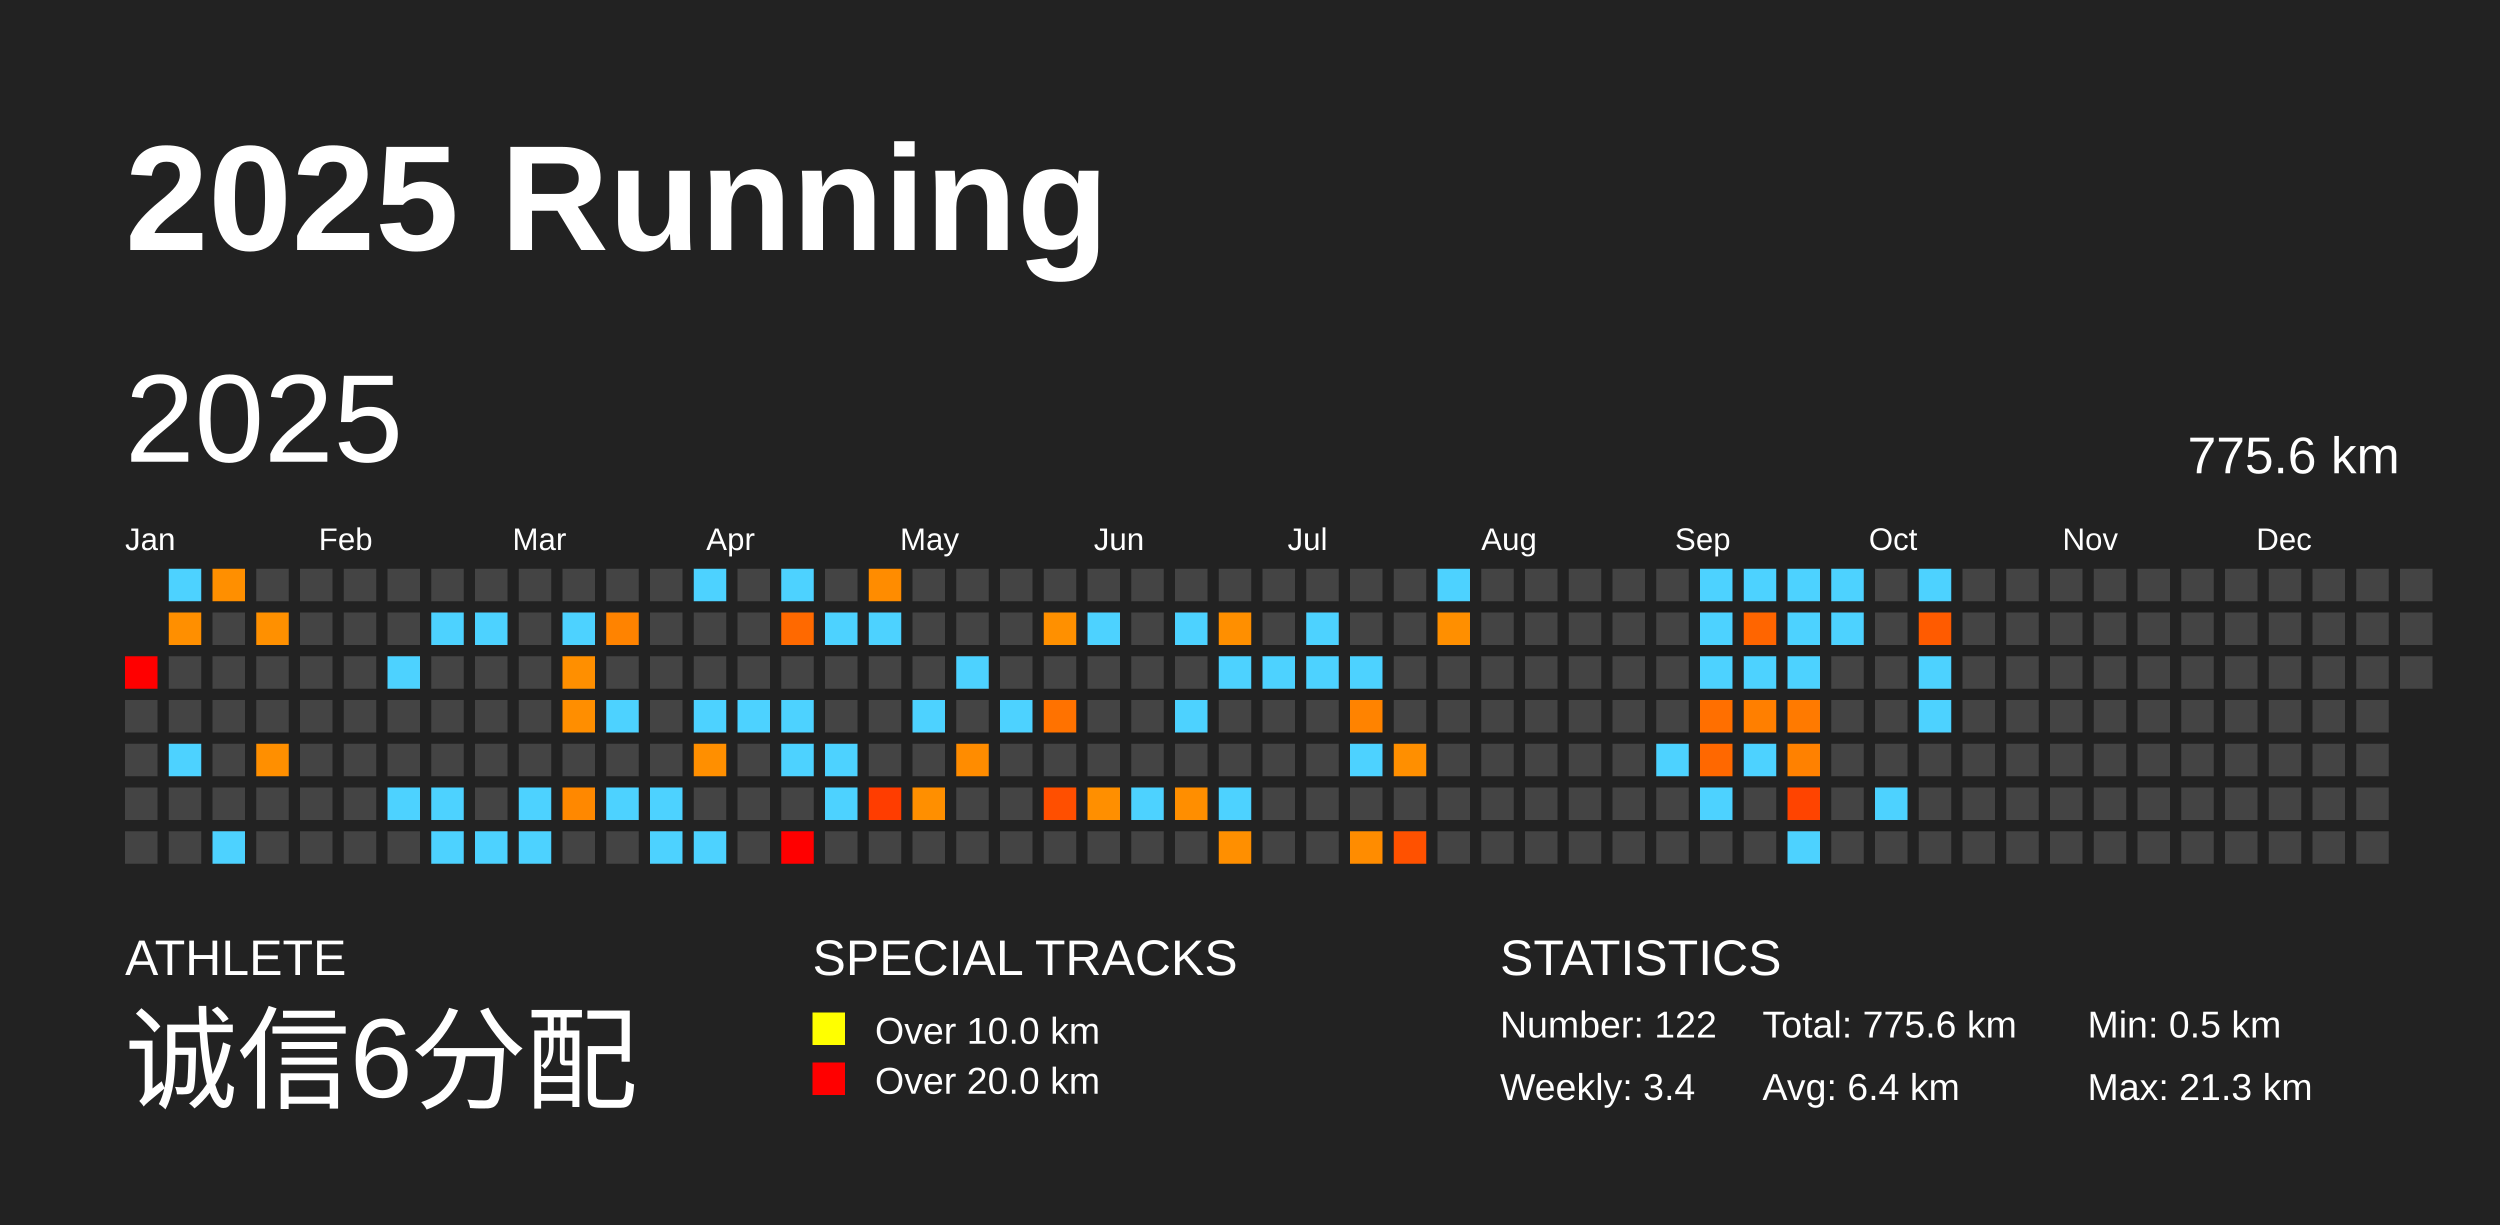
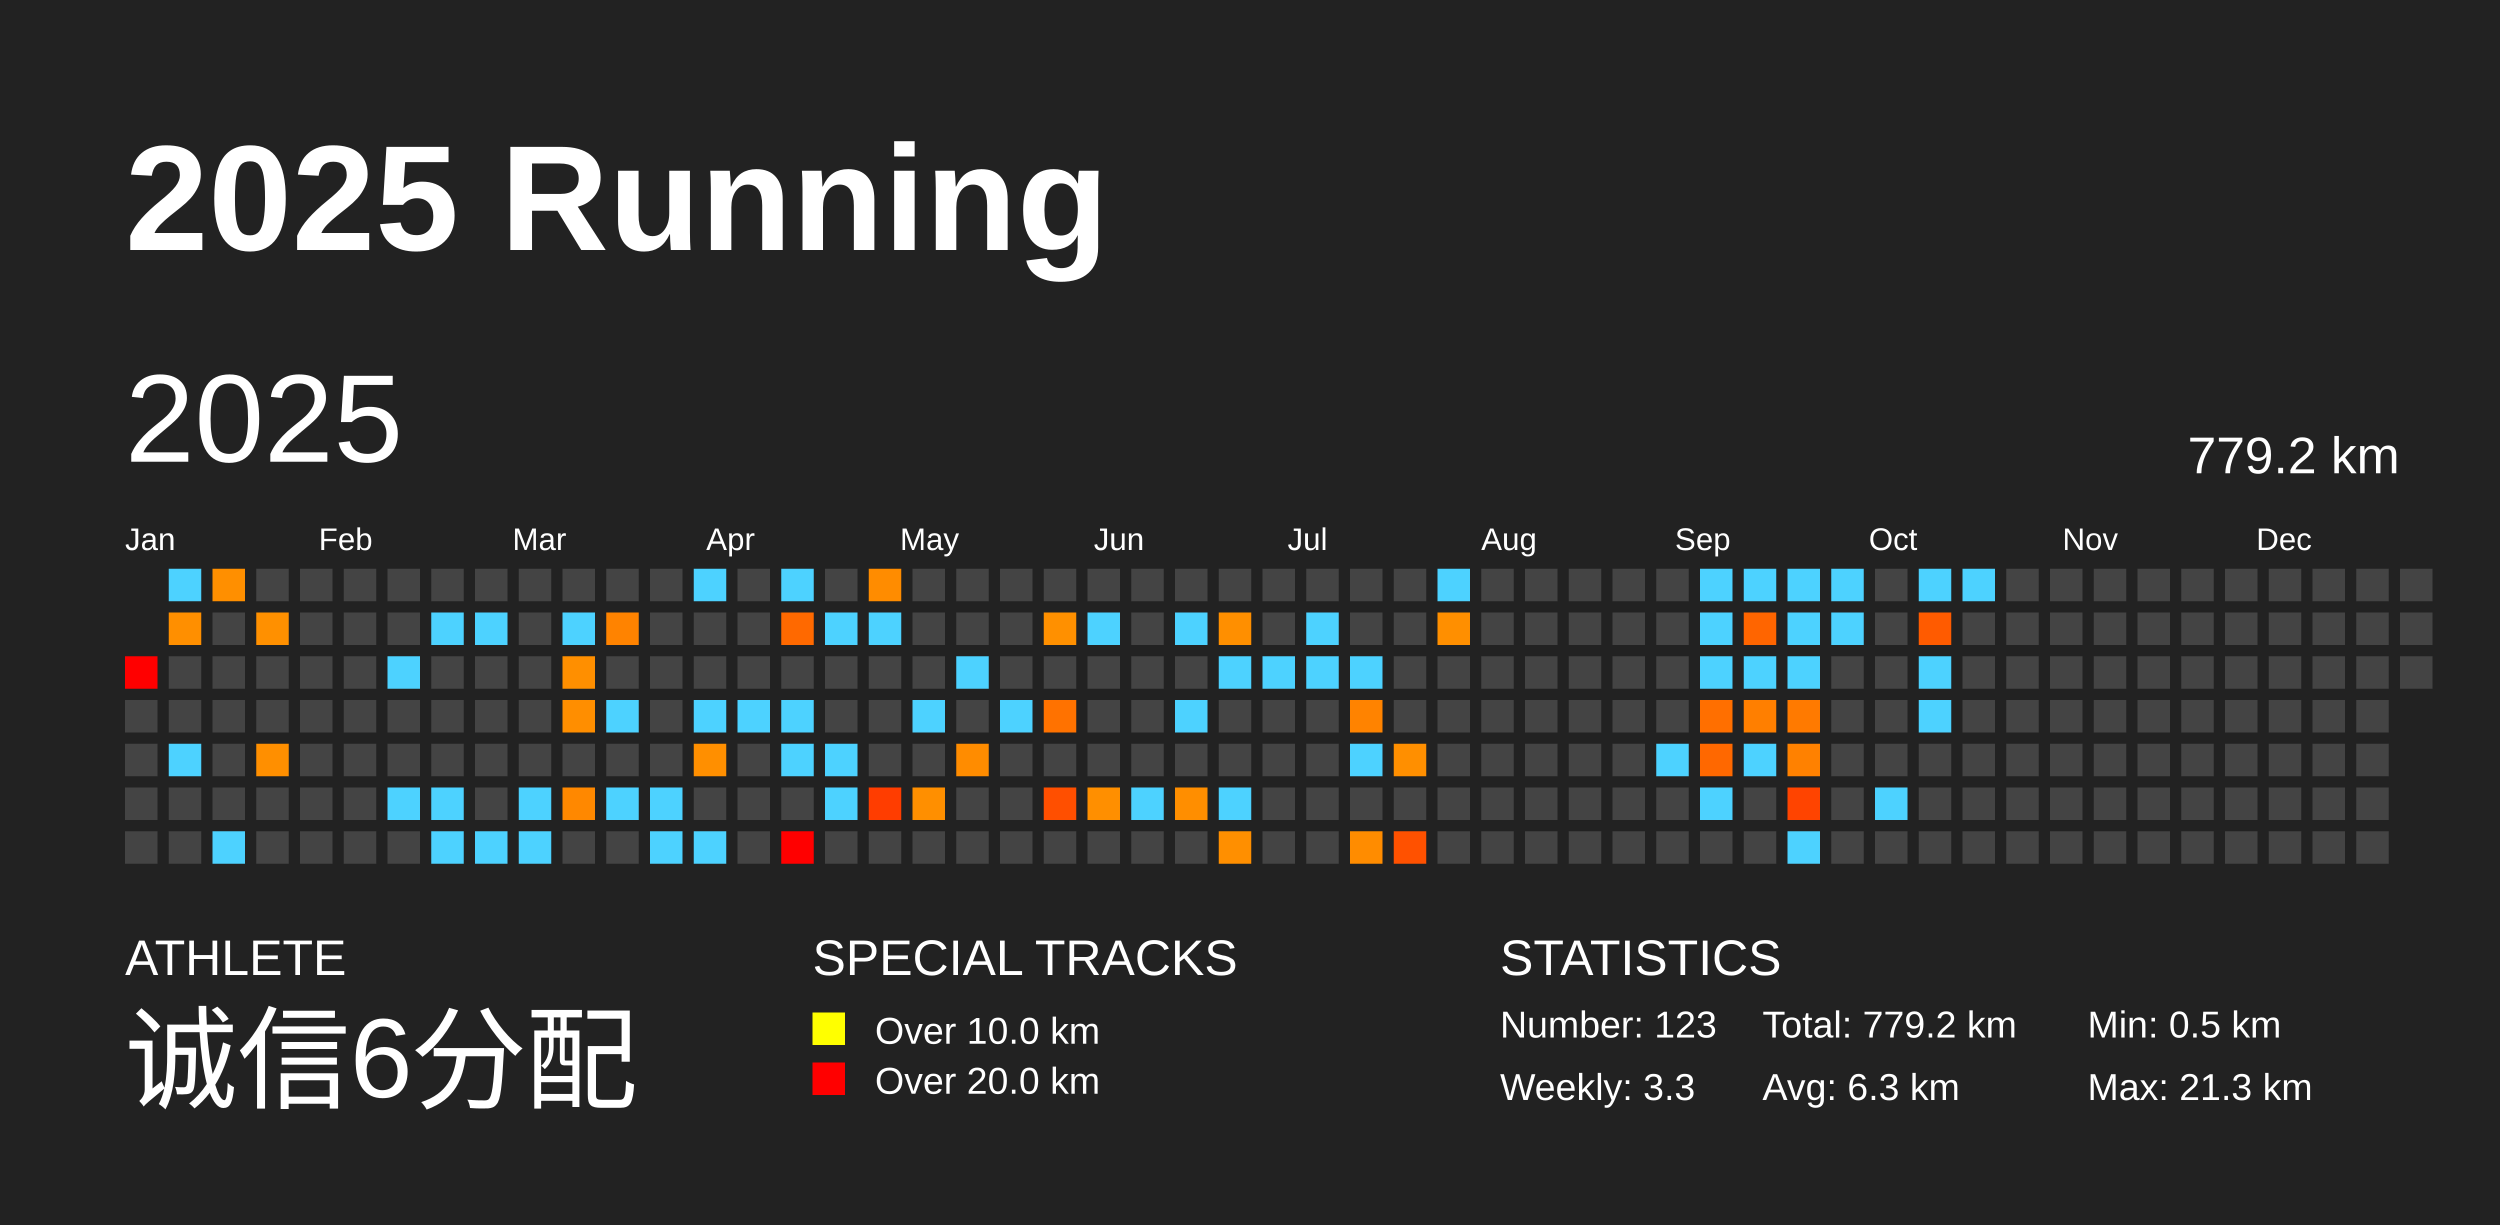
<svg xmlns="http://www.w3.org/2000/svg" baseProfile="full" height="98mm" version="1.1" viewBox="0,0,200,98" width="200mm">
  <defs />
  <rect fill="#222222" height="98" width="200" x="0" y="0" />
  <text fill="#FFFFFF" style="font-size:12px; font-family:Arial; font-weight:bold;" x="10" y="20">2025 Running</text>
  <text fill="#FFFFFF" style="font-size:4px; font-family:Arial" x="10" y="78">ATHLETE</text>
  <text fill="#FFFFFF" style="font-size:9px; font-family:Arial" x="10" y="88">诚信6分配</text>
  <text fill="#FFFFFF" style="font-size:4px; font-family:Arial" x="65" y="78">SPECIAL TRACKS</text>
  <rect fill="yellow" height="2.6" width="2.6" x="65" y="81" />
  <text fill="#FFFFFF" style="font-size:3px; font-family:Arial" x="70" y="83.5">Over 10.0 km</text>
  <rect fill="red" height="2.6" width="2.6" x="65" y="85" />
  <text fill="#FFFFFF" style="font-size:3px; font-family:Arial" x="70" y="87.5">Over 20.0 km</text>
  <text fill="#FFFFFF" style="font-size:4px; font-family:Arial" x="120" y="78">STATISTICS</text>
-   <text fill="#FFFFFF" style="font-size:3px; font-family:Arial" x="120" y="83">Number: 122</text>
-   <text fill="#FFFFFF" style="font-size:3px; font-family:Arial" x="120" y="88">Weekly: 3.4</text>
-   <text fill="#FFFFFF" style="font-size:3px; font-family:Arial" x="141" y="83">Total: 775.6 km</text>
-   <text fill="#FFFFFF" style="font-size:3px; font-family:Arial" x="141" y="88">Avg: 6.4 km</text>
+   <text fill="#FFFFFF" style="font-size:3px; font-family:Arial" x="120" y="83">Number: 123</text>
+   <text fill="#FFFFFF" style="font-size:3px; font-family:Arial" x="120" y="88">Weekly: 3.3</text>
+   <text fill="#FFFFFF" style="font-size:3px; font-family:Arial" x="141" y="83">Total: 779.2 km</text>
+   <text fill="#FFFFFF" style="font-size:3px; font-family:Arial" x="141" y="88">Avg: 6.3 km</text>
  <text fill="#FFFFFF" style="font-size:3px; font-family:Arial" x="167" y="83">Min: 0.5 km</text>
  <text fill="#FFFFFF" style="font-size:3px; font-family:Arial" x="167" y="88">Max: 21.3 km</text>
  <text dominant-baseline="hanging" fill="#FFFFFF" style="font-size:10.0px; font-family:Arial;" x="10" y="30">2025</text>
-   <text dominant-baseline="hanging" fill="#FFFFFF" style="font-size:4.125px; font-family:Arial;" x="175" y="35">775.6 km</text>
+   <text dominant-baseline="hanging" fill="#FFFFFF" style="font-size:4.125px; font-family:Arial;" x="175" y="35">779.2 km</text>
  <text fill="#FFFFFF" style="font-size:2.5px; font-family:Arial" x="10.0" y="44">Jan</text>
  <text fill="#FFFFFF" style="font-size:2.5px; font-family:Arial" x="25.5" y="44">Feb</text>
  <text fill="#FFFFFF" style="font-size:2.5px; font-family:Arial" x="41.0" y="44">Mar</text>
  <text fill="#FFFFFF" style="font-size:2.5px; font-family:Arial" x="56.5" y="44">Apr</text>
  <text fill="#FFFFFF" style="font-size:2.5px; font-family:Arial" x="72.0" y="44">May</text>
  <text fill="#FFFFFF" style="font-size:2.5px; font-family:Arial" x="87.5" y="44">Jun</text>
  <text fill="#FFFFFF" style="font-size:2.5px; font-family:Arial" x="103.0" y="44">Jul</text>
  <text fill="#FFFFFF" style="font-size:2.5px; font-family:Arial" x="118.5" y="44">Aug</text>
  <text fill="#FFFFFF" style="font-size:2.5px; font-family:Arial" x="134.0" y="44">Sep</text>
  <text fill="#FFFFFF" style="font-size:2.5px; font-family:Arial" x="149.5" y="44">Oct</text>
  <text fill="#FFFFFF" style="font-size:2.5px; font-family:Arial" x="165.0" y="44">Nov</text>
  <text fill="#FFFFFF" style="font-size:2.5px; font-family:Arial" x="180.5" y="44">Dec</text>
  <rect fill="red" height="2.6" width="2.6" x="10.0" y="52.5" />
  <rect fill="#444444" height="2.6" width="2.6" x="10.0" y="56.0" />
  <rect fill="#444444" height="2.6" width="2.6" x="10.0" y="59.5" />
  <rect fill="#444444" height="2.6" width="2.6" x="10.0" y="63.0" />
  <rect fill="#444444" height="2.6" width="2.6" x="10.0" y="66.5" />
  <rect fill="#4dd2ff" height="2.6" width="2.6" x="13.5" y="45.5" />
  <rect fill="#ff8f00" height="2.6" width="2.6" x="13.5" y="49.0" />
  <rect fill="#444444" height="2.6" width="2.6" x="13.5" y="52.5" />
  <rect fill="#444444" height="2.6" width="2.6" x="13.5" y="56.0" />
  <rect fill="#4dd2ff" height="2.6" width="2.6" x="13.5" y="59.5" />
  <rect fill="#444444" height="2.6" width="2.6" x="13.5" y="63.0" />
  <rect fill="#444444" height="2.6" width="2.6" x="13.5" y="66.5" />
  <rect fill="#ff8f00" height="2.6" width="2.6" x="17.0" y="45.5" />
  <rect fill="#444444" height="2.6" width="2.6" x="17.0" y="49.0" />
  <rect fill="#444444" height="2.6" width="2.6" x="17.0" y="52.5" />
  <rect fill="#444444" height="2.6" width="2.6" x="17.0" y="56.0" />
  <rect fill="#444444" height="2.6" width="2.6" x="17.0" y="59.5" />
  <rect fill="#444444" height="2.6" width="2.6" x="17.0" y="63.0" />
  <rect fill="#4dd2ff" height="2.6" width="2.6" x="17.0" y="66.5" />
  <rect fill="#444444" height="2.6" width="2.6" x="20.5" y="45.5" />
  <rect fill="#ff9000" height="2.6" width="2.6" x="20.5" y="49.0" />
  <rect fill="#444444" height="2.6" width="2.6" x="20.5" y="52.5" />
  <rect fill="#444444" height="2.6" width="2.6" x="20.5" y="56.0" />
  <rect fill="#ff8f00" height="2.6" width="2.6" x="20.5" y="59.5" />
  <rect fill="#444444" height="2.6" width="2.6" x="20.5" y="63.0" />
  <rect fill="#444444" height="2.6" width="2.6" x="20.5" y="66.5" />
  <rect fill="#444444" height="2.6" width="2.6" x="24.0" y="45.5" />
  <rect fill="#444444" height="2.6" width="2.6" x="24.0" y="49.0" />
  <rect fill="#444444" height="2.6" width="2.6" x="24.0" y="52.5" />
  <rect fill="#444444" height="2.6" width="2.6" x="24.0" y="56.0" />
  <rect fill="#444444" height="2.6" width="2.6" x="24.0" y="59.5" />
  <rect fill="#444444" height="2.6" width="2.6" x="24.0" y="63.0" />
  <rect fill="#444444" height="2.6" width="2.6" x="24.0" y="66.5" />
  <rect fill="#444444" height="2.6" width="2.6" x="27.5" y="45.5" />
  <rect fill="#444444" height="2.6" width="2.6" x="27.5" y="49.0" />
  <rect fill="#444444" height="2.6" width="2.6" x="27.5" y="52.5" />
  <rect fill="#444444" height="2.6" width="2.6" x="27.5" y="56.0" />
  <rect fill="#444444" height="2.6" width="2.6" x="27.5" y="59.5" />
  <rect fill="#444444" height="2.6" width="2.6" x="27.5" y="63.0" />
  <rect fill="#444444" height="2.6" width="2.6" x="27.5" y="66.5" />
  <rect fill="#444444" height="2.6" width="2.6" x="31.0" y="45.5" />
  <rect fill="#444444" height="2.6" width="2.6" x="31.0" y="49.0" />
  <rect fill="#4dd2ff" height="2.6" width="2.6" x="31.0" y="52.5" />
  <rect fill="#444444" height="2.6" width="2.6" x="31.0" y="56.0" />
  <rect fill="#444444" height="2.6" width="2.6" x="31.0" y="59.5" />
  <rect fill="#4dd2ff" height="2.6" width="2.6" x="31.0" y="63.0" />
  <rect fill="#444444" height="2.6" width="2.6" x="31.0" y="66.5" />
  <rect fill="#444444" height="2.6" width="2.6" x="34.5" y="45.5" />
  <rect fill="#4dd2ff" height="2.6" width="2.6" x="34.5" y="49.0" />
  <rect fill="#444444" height="2.6" width="2.6" x="34.5" y="52.5" />
  <rect fill="#444444" height="2.6" width="2.6" x="34.5" y="56.0" />
  <rect fill="#444444" height="2.6" width="2.6" x="34.5" y="59.5" />
  <rect fill="#4dd2ff" height="2.6" width="2.6" x="34.5" y="63.0" />
  <rect fill="#4dd2ff" height="2.6" width="2.6" x="34.5" y="66.5" />
  <rect fill="#444444" height="2.6" width="2.6" x="38.0" y="45.5" />
  <rect fill="#4dd2ff" height="2.6" width="2.6" x="38.0" y="49.0" />
  <rect fill="#444444" height="2.6" width="2.6" x="38.0" y="52.5" />
  <rect fill="#444444" height="2.6" width="2.6" x="38.0" y="56.0" />
  <rect fill="#444444" height="2.6" width="2.6" x="38.0" y="59.5" />
  <rect fill="#444444" height="2.6" width="2.6" x="38.0" y="63.0" />
  <rect fill="#4dd2ff" height="2.6" width="2.6" x="38.0" y="66.5" />
  <rect fill="#444444" height="2.6" width="2.6" x="41.5" y="45.5" />
  <rect fill="#444444" height="2.6" width="2.6" x="41.5" y="49.0" />
  <rect fill="#444444" height="2.6" width="2.6" x="41.5" y="52.5" />
  <rect fill="#444444" height="2.6" width="2.6" x="41.5" y="56.0" />
  <rect fill="#444444" height="2.6" width="2.6" x="41.5" y="59.5" />
  <rect fill="#4dd2ff" height="2.6" width="2.6" x="41.5" y="63.0" />
  <rect fill="#4dd2ff" height="2.6" width="2.6" x="41.5" y="66.5" />
  <rect fill="#444444" height="2.6" width="2.6" x="45.0" y="45.5" />
  <rect fill="#4dd2ff" height="2.6" width="2.6" x="45.0" y="49.0" />
  <rect fill="#ff8f00" height="2.6" width="2.6" x="45.0" y="52.5" />
  <rect fill="#ff8e00" height="2.6" width="2.6" x="45.0" y="56.0" />
  <rect fill="#444444" height="2.6" width="2.6" x="45.0" y="59.5" />
  <rect fill="#ff8800" height="2.6" width="2.6" x="45.0" y="63.0" />
  <rect fill="#444444" height="2.6" width="2.6" x="45.0" y="66.5" />
  <rect fill="#444444" height="2.6" width="2.6" x="48.5" y="45.5" />
  <rect fill="#ff8300" height="2.6" width="2.6" x="48.5" y="49.0" />
  <rect fill="#444444" height="2.6" width="2.6" x="48.5" y="52.5" />
  <rect fill="#4dd2ff" height="2.6" width="2.6" x="48.5" y="56.0" />
  <rect fill="#444444" height="2.6" width="2.6" x="48.5" y="59.5" />
  <rect fill="#4dd2ff" height="2.6" width="2.6" x="48.5" y="63.0" />
  <rect fill="#444444" height="2.6" width="2.6" x="48.5" y="66.5" />
  <rect fill="#444444" height="2.6" width="2.6" x="52.0" y="45.5" />
  <rect fill="#444444" height="2.6" width="2.6" x="52.0" y="49.0" />
  <rect fill="#444444" height="2.6" width="2.6" x="52.0" y="52.5" />
  <rect fill="#444444" height="2.6" width="2.6" x="52.0" y="56.0" />
  <rect fill="#444444" height="2.6" width="2.6" x="52.0" y="59.5" />
  <rect fill="#4dd2ff" height="2.6" width="2.6" x="52.0" y="63.0" />
  <rect fill="#4dd2ff" height="2.6" width="2.6" x="52.0" y="66.5" />
  <rect fill="#4dd2ff" height="2.6" width="2.6" x="55.5" y="45.5" />
  <rect fill="#444444" height="2.6" width="2.6" x="55.5" y="49.0" />
  <rect fill="#444444" height="2.6" width="2.6" x="55.5" y="52.5" />
  <rect fill="#4dd2ff" height="2.6" width="2.6" x="55.5" y="56.0" />
  <rect fill="#ff8f00" height="2.6" width="2.6" x="55.5" y="59.5" />
  <rect fill="#444444" height="2.6" width="2.6" x="55.5" y="63.0" />
  <rect fill="#4dd2ff" height="2.6" width="2.6" x="55.5" y="66.5" />
  <rect fill="#444444" height="2.6" width="2.6" x="59.0" y="45.5" />
  <rect fill="#444444" height="2.6" width="2.6" x="59.0" y="49.0" />
  <rect fill="#444444" height="2.6" width="2.6" x="59.0" y="52.5" />
  <rect fill="#4dd2ff" height="2.6" width="2.6" x="59.0" y="56.0" />
  <rect fill="#444444" height="2.6" width="2.6" x="59.0" y="59.5" />
  <rect fill="#444444" height="2.6" width="2.6" x="59.0" y="63.0" />
  <rect fill="#444444" height="2.6" width="2.6" x="59.0" y="66.5" />
  <rect fill="#4dd2ff" height="2.6" width="2.6" x="62.5" y="45.5" />
  <rect fill="#ff6900" height="2.6" width="2.6" x="62.5" y="49.0" />
  <rect fill="#444444" height="2.6" width="2.6" x="62.5" y="52.5" />
  <rect fill="#4dd2ff" height="2.6" width="2.6" x="62.5" y="56.0" />
  <rect fill="#4dd2ff" height="2.6" width="2.6" x="62.5" y="59.5" />
  <rect fill="#444444" height="2.6" width="2.6" x="62.5" y="63.0" />
  <rect fill="red" height="2.6" width="2.6" x="62.5" y="66.5" />
  <rect fill="#444444" height="2.6" width="2.6" x="66.0" y="45.5" />
  <rect fill="#4dd2ff" height="2.6" width="2.6" x="66.0" y="49.0" />
  <rect fill="#444444" height="2.6" width="2.6" x="66.0" y="52.5" />
  <rect fill="#444444" height="2.6" width="2.6" x="66.0" y="56.0" />
  <rect fill="#4dd2ff" height="2.6" width="2.6" x="66.0" y="59.5" />
  <rect fill="#4dd2ff" height="2.6" width="2.6" x="66.0" y="63.0" />
  <rect fill="#444444" height="2.6" width="2.6" x="66.0" y="66.5" />
  <rect fill="#ff8c00" height="2.6" width="2.6" x="69.5" y="45.5" />
  <rect fill="#4dd2ff" height="2.6" width="2.6" x="69.5" y="49.0" />
  <rect fill="#444444" height="2.6" width="2.6" x="69.5" y="52.5" />
  <rect fill="#444444" height="2.6" width="2.6" x="69.5" y="56.0" />
  <rect fill="#444444" height="2.6" width="2.6" x="69.5" y="59.5" />
  <rect fill="#ff3d00" height="2.6" width="2.6" x="69.5" y="63.0" />
  <rect fill="#444444" height="2.6" width="2.6" x="69.5" y="66.5" />
  <rect fill="#444444" height="2.6" width="2.6" x="73.0" y="45.5" />
  <rect fill="#444444" height="2.6" width="2.6" x="73.0" y="49.0" />
  <rect fill="#444444" height="2.6" width="2.6" x="73.0" y="52.5" />
  <rect fill="#4dd2ff" height="2.6" width="2.6" x="73.0" y="56.0" />
  <rect fill="#444444" height="2.6" width="2.6" x="73.0" y="59.5" />
  <rect fill="#ff8f00" height="2.6" width="2.6" x="73.0" y="63.0" />
  <rect fill="#444444" height="2.6" width="2.6" x="73.0" y="66.5" />
  <rect fill="#444444" height="2.6" width="2.6" x="76.5" y="45.5" />
  <rect fill="#444444" height="2.6" width="2.6" x="76.5" y="49.0" />
  <rect fill="#4dd2ff" height="2.6" width="2.6" x="76.5" y="52.5" />
  <rect fill="#444444" height="2.6" width="2.6" x="76.5" y="56.0" />
  <rect fill="#ff8c00" height="2.6" width="2.6" x="76.5" y="59.5" />
  <rect fill="#444444" height="2.6" width="2.6" x="76.5" y="63.0" />
  <rect fill="#444444" height="2.6" width="2.6" x="76.5" y="66.5" />
  <rect fill="#444444" height="2.6" width="2.6" x="80.0" y="45.5" />
  <rect fill="#444444" height="2.6" width="2.6" x="80.0" y="49.0" />
  <rect fill="#444444" height="2.6" width="2.6" x="80.0" y="52.5" />
  <rect fill="#4dd2ff" height="2.6" width="2.6" x="80.0" y="56.0" />
  <rect fill="#444444" height="2.6" width="2.6" x="80.0" y="59.5" />
  <rect fill="#444444" height="2.6" width="2.6" x="80.0" y="63.0" />
  <rect fill="#444444" height="2.6" width="2.6" x="80.0" y="66.5" />
  <rect fill="#444444" height="2.6" width="2.6" x="83.5" y="45.5" />
  <rect fill="#ff9000" height="2.6" width="2.6" x="83.5" y="49.0" />
  <rect fill="#444444" height="2.6" width="2.6" x="83.5" y="52.5" />
  <rect fill="#ff7200" height="2.6" width="2.6" x="83.5" y="56.0" />
  <rect fill="#444444" height="2.6" width="2.6" x="83.5" y="59.5" />
  <rect fill="#ff4f00" height="2.6" width="2.6" x="83.5" y="63.0" />
  <rect fill="#444444" height="2.6" width="2.6" x="83.5" y="66.5" />
  <rect fill="#444444" height="2.6" width="2.6" x="87.0" y="45.5" />
  <rect fill="#4dd2ff" height="2.6" width="2.6" x="87.0" y="49.0" />
  <rect fill="#444444" height="2.6" width="2.6" x="87.0" y="52.5" />
  <rect fill="#444444" height="2.6" width="2.6" x="87.0" y="56.0" />
  <rect fill="#444444" height="2.6" width="2.6" x="87.0" y="59.5" />
  <rect fill="#ff8f00" height="2.6" width="2.6" x="87.0" y="63.0" />
  <rect fill="#444444" height="2.6" width="2.6" x="87.0" y="66.5" />
  <rect fill="#444444" height="2.6" width="2.6" x="90.5" y="45.5" />
  <rect fill="#444444" height="2.6" width="2.6" x="90.5" y="49.0" />
  <rect fill="#444444" height="2.6" width="2.6" x="90.5" y="52.5" />
  <rect fill="#444444" height="2.6" width="2.6" x="90.5" y="56.0" />
  <rect fill="#444444" height="2.6" width="2.6" x="90.5" y="59.5" />
  <rect fill="#4dd2ff" height="2.6" width="2.6" x="90.5" y="63.0" />
  <rect fill="#444444" height="2.6" width="2.6" x="90.5" y="66.5" />
  <rect fill="#444444" height="2.6" width="2.6" x="94.0" y="45.5" />
  <rect fill="#4dd2ff" height="2.6" width="2.6" x="94.0" y="49.0" />
  <rect fill="#444444" height="2.6" width="2.6" x="94.0" y="52.5" />
  <rect fill="#4dd2ff" height="2.6" width="2.6" x="94.0" y="56.0" />
  <rect fill="#444444" height="2.6" width="2.6" x="94.0" y="59.5" />
  <rect fill="#ff8e00" height="2.6" width="2.6" x="94.0" y="63.0" />
  <rect fill="#444444" height="2.6" width="2.6" x="94.0" y="66.5" />
  <rect fill="#444444" height="2.6" width="2.6" x="97.5" y="45.5" />
  <rect fill="#ff8f00" height="2.6" width="2.6" x="97.5" y="49.0" />
  <rect fill="#4dd2ff" height="2.6" width="2.6" x="97.5" y="52.5" />
  <rect fill="#444444" height="2.6" width="2.6" x="97.5" y="56.0" />
  <rect fill="#444444" height="2.6" width="2.6" x="97.5" y="59.5" />
  <rect fill="#4dd2ff" height="2.6" width="2.6" x="97.5" y="63.0" />
  <rect fill="#ff8f00" height="2.6" width="2.6" x="97.5" y="66.5" />
  <rect fill="#444444" height="2.6" width="2.6" x="101.0" y="45.5" />
  <rect fill="#444444" height="2.6" width="2.6" x="101.0" y="49.0" />
  <rect fill="#4dd2ff" height="2.6" width="2.6" x="101.0" y="52.5" />
  <rect fill="#444444" height="2.6" width="2.6" x="101.0" y="56.0" />
  <rect fill="#444444" height="2.6" width="2.6" x="101.0" y="59.5" />
  <rect fill="#444444" height="2.6" width="2.6" x="101.0" y="63.0" />
  <rect fill="#444444" height="2.6" width="2.6" x="101.0" y="66.5" />
  <rect fill="#444444" height="2.6" width="2.6" x="104.5" y="45.5" />
  <rect fill="#4dd2ff" height="2.6" width="2.6" x="104.5" y="49.0" />
  <rect fill="#4dd2ff" height="2.6" width="2.6" x="104.5" y="52.5" />
  <rect fill="#444444" height="2.6" width="2.6" x="104.5" y="56.0" />
  <rect fill="#444444" height="2.6" width="2.6" x="104.5" y="59.5" />
  <rect fill="#444444" height="2.6" width="2.6" x="104.5" y="63.0" />
  <rect fill="#444444" height="2.6" width="2.6" x="104.5" y="66.5" />
  <rect fill="#444444" height="2.6" width="2.6" x="108.0" y="45.5" />
  <rect fill="#444444" height="2.6" width="2.6" x="108.0" y="49.0" />
  <rect fill="#4dd2ff" height="2.6" width="2.6" x="108.0" y="52.5" />
  <rect fill="#ff8300" height="2.6" width="2.6" x="108.0" y="56.0" />
  <rect fill="#4dd2ff" height="2.6" width="2.6" x="108.0" y="59.5" />
  <rect fill="#444444" height="2.6" width="2.6" x="108.0" y="63.0" />
  <rect fill="#ff8c00" height="2.6" width="2.6" x="108.0" y="66.5" />
  <rect fill="#444444" height="2.6" width="2.6" x="111.5" y="45.5" />
  <rect fill="#444444" height="2.6" width="2.6" x="111.5" y="49.0" />
  <rect fill="#444444" height="2.6" width="2.6" x="111.5" y="52.5" />
  <rect fill="#444444" height="2.6" width="2.6" x="111.5" y="56.0" />
  <rect fill="#ff8f00" height="2.6" width="2.6" x="111.5" y="59.5" />
  <rect fill="#444444" height="2.6" width="2.6" x="111.5" y="63.0" />
  <rect fill="#ff5100" height="2.6" width="2.6" x="111.5" y="66.5" />
  <rect fill="#4dd2ff" height="2.6" width="2.6" x="115.0" y="45.5" />
  <rect fill="#ff8f00" height="2.6" width="2.6" x="115.0" y="49.0" />
  <rect fill="#444444" height="2.6" width="2.6" x="115.0" y="52.5" />
  <rect fill="#444444" height="2.6" width="2.6" x="115.0" y="56.0" />
  <rect fill="#444444" height="2.6" width="2.6" x="115.0" y="59.5" />
  <rect fill="#444444" height="2.6" width="2.6" x="115.0" y="63.0" />
  <rect fill="#444444" height="2.6" width="2.6" x="115.0" y="66.5" />
  <rect fill="#444444" height="2.6" width="2.6" x="118.5" y="45.5" />
  <rect fill="#444444" height="2.6" width="2.6" x="118.5" y="49.0" />
  <rect fill="#444444" height="2.6" width="2.6" x="118.5" y="52.5" />
  <rect fill="#444444" height="2.6" width="2.6" x="118.5" y="56.0" />
  <rect fill="#444444" height="2.6" width="2.6" x="118.5" y="59.5" />
  <rect fill="#444444" height="2.6" width="2.6" x="118.5" y="63.0" />
  <rect fill="#444444" height="2.6" width="2.6" x="118.5" y="66.5" />
  <rect fill="#444444" height="2.6" width="2.6" x="122.0" y="45.5" />
  <rect fill="#444444" height="2.6" width="2.6" x="122.0" y="49.0" />
  <rect fill="#444444" height="2.6" width="2.6" x="122.0" y="52.5" />
  <rect fill="#444444" height="2.6" width="2.6" x="122.0" y="56.0" />
  <rect fill="#444444" height="2.6" width="2.6" x="122.0" y="59.5" />
  <rect fill="#444444" height="2.6" width="2.6" x="122.0" y="63.0" />
  <rect fill="#444444" height="2.6" width="2.6" x="122.0" y="66.5" />
  <rect fill="#444444" height="2.6" width="2.6" x="125.5" y="45.5" />
  <rect fill="#444444" height="2.6" width="2.6" x="125.5" y="49.0" />
  <rect fill="#444444" height="2.6" width="2.6" x="125.5" y="52.5" />
  <rect fill="#444444" height="2.6" width="2.6" x="125.5" y="56.0" />
  <rect fill="#444444" height="2.6" width="2.6" x="125.5" y="59.5" />
  <rect fill="#444444" height="2.6" width="2.6" x="125.5" y="63.0" />
  <rect fill="#444444" height="2.6" width="2.6" x="125.5" y="66.5" />
  <rect fill="#444444" height="2.6" width="2.6" x="129.0" y="45.5" />
  <rect fill="#444444" height="2.6" width="2.6" x="129.0" y="49.0" />
  <rect fill="#444444" height="2.6" width="2.6" x="129.0" y="52.5" />
  <rect fill="#444444" height="2.6" width="2.6" x="129.0" y="56.0" />
  <rect fill="#444444" height="2.6" width="2.6" x="129.0" y="59.5" />
  <rect fill="#444444" height="2.6" width="2.6" x="129.0" y="63.0" />
  <rect fill="#444444" height="2.6" width="2.6" x="129.0" y="66.5" />
  <rect fill="#444444" height="2.6" width="2.6" x="132.5" y="45.5" />
  <rect fill="#444444" height="2.6" width="2.6" x="132.5" y="49.0" />
  <rect fill="#444444" height="2.6" width="2.6" x="132.5" y="52.5" />
  <rect fill="#444444" height="2.6" width="2.6" x="132.5" y="56.0" />
  <rect fill="#4dd2ff" height="2.6" width="2.6" x="132.5" y="59.5" />
  <rect fill="#444444" height="2.6" width="2.6" x="132.5" y="63.0" />
  <rect fill="#444444" height="2.6" width="2.6" x="132.5" y="66.5" />
  <rect fill="#4dd2ff" height="2.6" width="2.6" x="136.0" y="45.5" />
  <rect fill="#4dd2ff" height="2.6" width="2.6" x="136.0" y="49.0" />
  <rect fill="#4dd2ff" height="2.6" width="2.6" x="136.0" y="52.5" />
  <rect fill="#ff6f00" height="2.6" width="2.6" x="136.0" y="56.0" />
  <rect fill="#ff6800" height="2.6" width="2.6" x="136.0" y="59.5" />
  <rect fill="#4dd2ff" height="2.6" width="2.6" x="136.0" y="63.0" />
  <rect fill="#444444" height="2.6" width="2.6" x="136.0" y="66.5" />
  <rect fill="#4dd2ff" height="2.6" width="2.6" x="139.5" y="45.5" />
  <rect fill="#ff6500" height="2.6" width="2.6" x="139.5" y="49.0" />
  <rect fill="#4dd2ff" height="2.6" width="2.6" x="139.5" y="52.5" />
  <rect fill="#ff7f00" height="2.6" width="2.6" x="139.5" y="56.0" />
  <rect fill="#4dd2ff" height="2.6" width="2.6" x="139.5" y="59.5" />
  <rect fill="#444444" height="2.6" width="2.6" x="139.5" y="63.0" />
  <rect fill="#444444" height="2.6" width="2.6" x="139.5" y="66.5" />
  <rect fill="#4dd2ff" height="2.6" width="2.6" x="143.0" y="45.5" />
  <rect fill="#4dd2ff" height="2.6" width="2.6" x="143.0" y="49.0" />
  <rect fill="#4dd2ff" height="2.6" width="2.6" x="143.0" y="52.5" />
  <rect fill="#ff7a00" height="2.6" width="2.6" x="143.0" y="56.0" />
  <rect fill="#ff8100" height="2.6" width="2.6" x="143.0" y="59.5" />
  <rect fill="#ff4400" height="2.6" width="2.6" x="143.0" y="63.0" />
  <rect fill="#4dd2ff" height="2.6" width="2.6" x="143.0" y="66.5" />
  <rect fill="#4dd2ff" height="2.6" width="2.6" x="146.5" y="45.5" />
  <rect fill="#4dd2ff" height="2.6" width="2.6" x="146.5" y="49.0" />
  <rect fill="#444444" height="2.6" width="2.6" x="146.5" y="52.5" />
  <rect fill="#444444" height="2.6" width="2.6" x="146.5" y="56.0" />
  <rect fill="#444444" height="2.6" width="2.6" x="146.5" y="59.5" />
  <rect fill="#444444" height="2.6" width="2.6" x="146.5" y="63.0" />
  <rect fill="#444444" height="2.6" width="2.6" x="146.5" y="66.5" />
  <rect fill="#444444" height="2.6" width="2.6" x="150.0" y="45.5" />
  <rect fill="#444444" height="2.6" width="2.6" x="150.0" y="49.0" />
  <rect fill="#444444" height="2.6" width="2.6" x="150.0" y="52.5" />
  <rect fill="#444444" height="2.6" width="2.6" x="150.0" y="56.0" />
  <rect fill="#444444" height="2.6" width="2.6" x="150.0" y="59.5" />
  <rect fill="#4dd2ff" height="2.6" width="2.6" x="150.0" y="63.0" />
  <rect fill="#444444" height="2.6" width="2.6" x="150.0" y="66.5" />
  <rect fill="#4dd2ff" height="2.6" width="2.6" x="153.5" y="45.5" />
  <rect fill="#ff5b00" height="2.6" width="2.6" x="153.5" y="49.0" />
  <rect fill="#4dd2ff" height="2.6" width="2.6" x="153.5" y="52.5" />
  <rect fill="#4dd2ff" height="2.6" width="2.6" x="153.5" y="56.0" />
  <rect fill="#444444" height="2.6" width="2.6" x="153.5" y="59.5" />
  <rect fill="#444444" height="2.6" width="2.6" x="153.5" y="63.0" />
  <rect fill="#444444" height="2.6" width="2.6" x="153.5" y="66.5" />
-   <rect fill="#444444" height="2.6" width="2.6" x="157.0" y="45.5" />
+   <rect fill="#4dd2ff" height="2.6" width="2.6" x="157.0" y="45.5" />
  <rect fill="#444444" height="2.6" width="2.6" x="157.0" y="49.0" />
  <rect fill="#444444" height="2.6" width="2.6" x="157.0" y="52.5" />
  <rect fill="#444444" height="2.6" width="2.6" x="157.0" y="56.0" />
  <rect fill="#444444" height="2.6" width="2.6" x="157.0" y="59.5" />
  <rect fill="#444444" height="2.6" width="2.6" x="157.0" y="63.0" />
  <rect fill="#444444" height="2.6" width="2.6" x="157.0" y="66.5" />
  <rect fill="#444444" height="2.6" width="2.6" x="160.5" y="45.5" />
  <rect fill="#444444" height="2.6" width="2.6" x="160.5" y="49.0" />
  <rect fill="#444444" height="2.6" width="2.6" x="160.5" y="52.5" />
  <rect fill="#444444" height="2.6" width="2.6" x="160.5" y="56.0" />
  <rect fill="#444444" height="2.6" width="2.6" x="160.5" y="59.5" />
  <rect fill="#444444" height="2.6" width="2.6" x="160.5" y="63.0" />
  <rect fill="#444444" height="2.6" width="2.6" x="160.5" y="66.5" />
  <rect fill="#444444" height="2.6" width="2.6" x="164.0" y="45.5" />
  <rect fill="#444444" height="2.6" width="2.6" x="164.0" y="49.0" />
  <rect fill="#444444" height="2.6" width="2.6" x="164.0" y="52.5" />
  <rect fill="#444444" height="2.6" width="2.6" x="164.0" y="56.0" />
  <rect fill="#444444" height="2.6" width="2.6" x="164.0" y="59.5" />
  <rect fill="#444444" height="2.6" width="2.6" x="164.0" y="63.0" />
  <rect fill="#444444" height="2.6" width="2.6" x="164.0" y="66.5" />
  <rect fill="#444444" height="2.6" width="2.6" x="167.5" y="45.5" />
  <rect fill="#444444" height="2.6" width="2.6" x="167.5" y="49.0" />
  <rect fill="#444444" height="2.6" width="2.6" x="167.5" y="52.5" />
  <rect fill="#444444" height="2.6" width="2.6" x="167.5" y="56.0" />
  <rect fill="#444444" height="2.6" width="2.6" x="167.5" y="59.5" />
  <rect fill="#444444" height="2.6" width="2.6" x="167.5" y="63.0" />
  <rect fill="#444444" height="2.6" width="2.6" x="167.5" y="66.5" />
  <rect fill="#444444" height="2.6" width="2.6" x="171.0" y="45.5" />
  <rect fill="#444444" height="2.6" width="2.6" x="171.0" y="49.0" />
  <rect fill="#444444" height="2.6" width="2.6" x="171.0" y="52.5" />
  <rect fill="#444444" height="2.6" width="2.6" x="171.0" y="56.0" />
  <rect fill="#444444" height="2.6" width="2.6" x="171.0" y="59.5" />
  <rect fill="#444444" height="2.6" width="2.6" x="171.0" y="63.0" />
  <rect fill="#444444" height="2.6" width="2.6" x="171.0" y="66.5" />
  <rect fill="#444444" height="2.6" width="2.6" x="174.5" y="45.5" />
  <rect fill="#444444" height="2.6" width="2.6" x="174.5" y="49.0" />
  <rect fill="#444444" height="2.6" width="2.6" x="174.5" y="52.5" />
  <rect fill="#444444" height="2.6" width="2.6" x="174.5" y="56.0" />
  <rect fill="#444444" height="2.6" width="2.6" x="174.5" y="59.5" />
  <rect fill="#444444" height="2.6" width="2.6" x="174.5" y="63.0" />
  <rect fill="#444444" height="2.6" width="2.6" x="174.5" y="66.5" />
  <rect fill="#444444" height="2.6" width="2.6" x="178.0" y="45.5" />
  <rect fill="#444444" height="2.6" width="2.6" x="178.0" y="49.0" />
  <rect fill="#444444" height="2.6" width="2.6" x="178.0" y="52.5" />
  <rect fill="#444444" height="2.6" width="2.6" x="178.0" y="56.0" />
  <rect fill="#444444" height="2.6" width="2.6" x="178.0" y="59.5" />
  <rect fill="#444444" height="2.6" width="2.6" x="178.0" y="63.0" />
  <rect fill="#444444" height="2.6" width="2.6" x="178.0" y="66.5" />
  <rect fill="#444444" height="2.6" width="2.6" x="181.5" y="45.5" />
  <rect fill="#444444" height="2.6" width="2.6" x="181.5" y="49.0" />
  <rect fill="#444444" height="2.6" width="2.6" x="181.5" y="52.5" />
  <rect fill="#444444" height="2.6" width="2.6" x="181.5" y="56.0" />
  <rect fill="#444444" height="2.6" width="2.6" x="181.5" y="59.5" />
  <rect fill="#444444" height="2.6" width="2.6" x="181.5" y="63.0" />
  <rect fill="#444444" height="2.6" width="2.6" x="181.5" y="66.5" />
  <rect fill="#444444" height="2.6" width="2.6" x="185.0" y="45.5" />
  <rect fill="#444444" height="2.6" width="2.6" x="185.0" y="49.0" />
  <rect fill="#444444" height="2.6" width="2.6" x="185.0" y="52.5" />
  <rect fill="#444444" height="2.6" width="2.6" x="185.0" y="56.0" />
  <rect fill="#444444" height="2.6" width="2.6" x="185.0" y="59.5" />
  <rect fill="#444444" height="2.6" width="2.6" x="185.0" y="63.0" />
  <rect fill="#444444" height="2.6" width="2.6" x="185.0" y="66.5" />
  <rect fill="#444444" height="2.6" width="2.6" x="188.5" y="45.5" />
  <rect fill="#444444" height="2.6" width="2.6" x="188.5" y="49.0" />
  <rect fill="#444444" height="2.6" width="2.6" x="188.5" y="52.5" />
  <rect fill="#444444" height="2.6" width="2.6" x="188.5" y="56.0" />
  <rect fill="#444444" height="2.6" width="2.6" x="188.5" y="59.5" />
  <rect fill="#444444" height="2.6" width="2.6" x="188.5" y="63.0" />
  <rect fill="#444444" height="2.6" width="2.6" x="188.5" y="66.5" />
  <rect fill="#444444" height="2.6" width="2.6" x="192.0" y="45.5" />
  <rect fill="#444444" height="2.6" width="2.6" x="192.0" y="49.0" />
  <rect fill="#444444" height="2.6" width="2.6" x="192.0" y="52.5" />
</svg>
